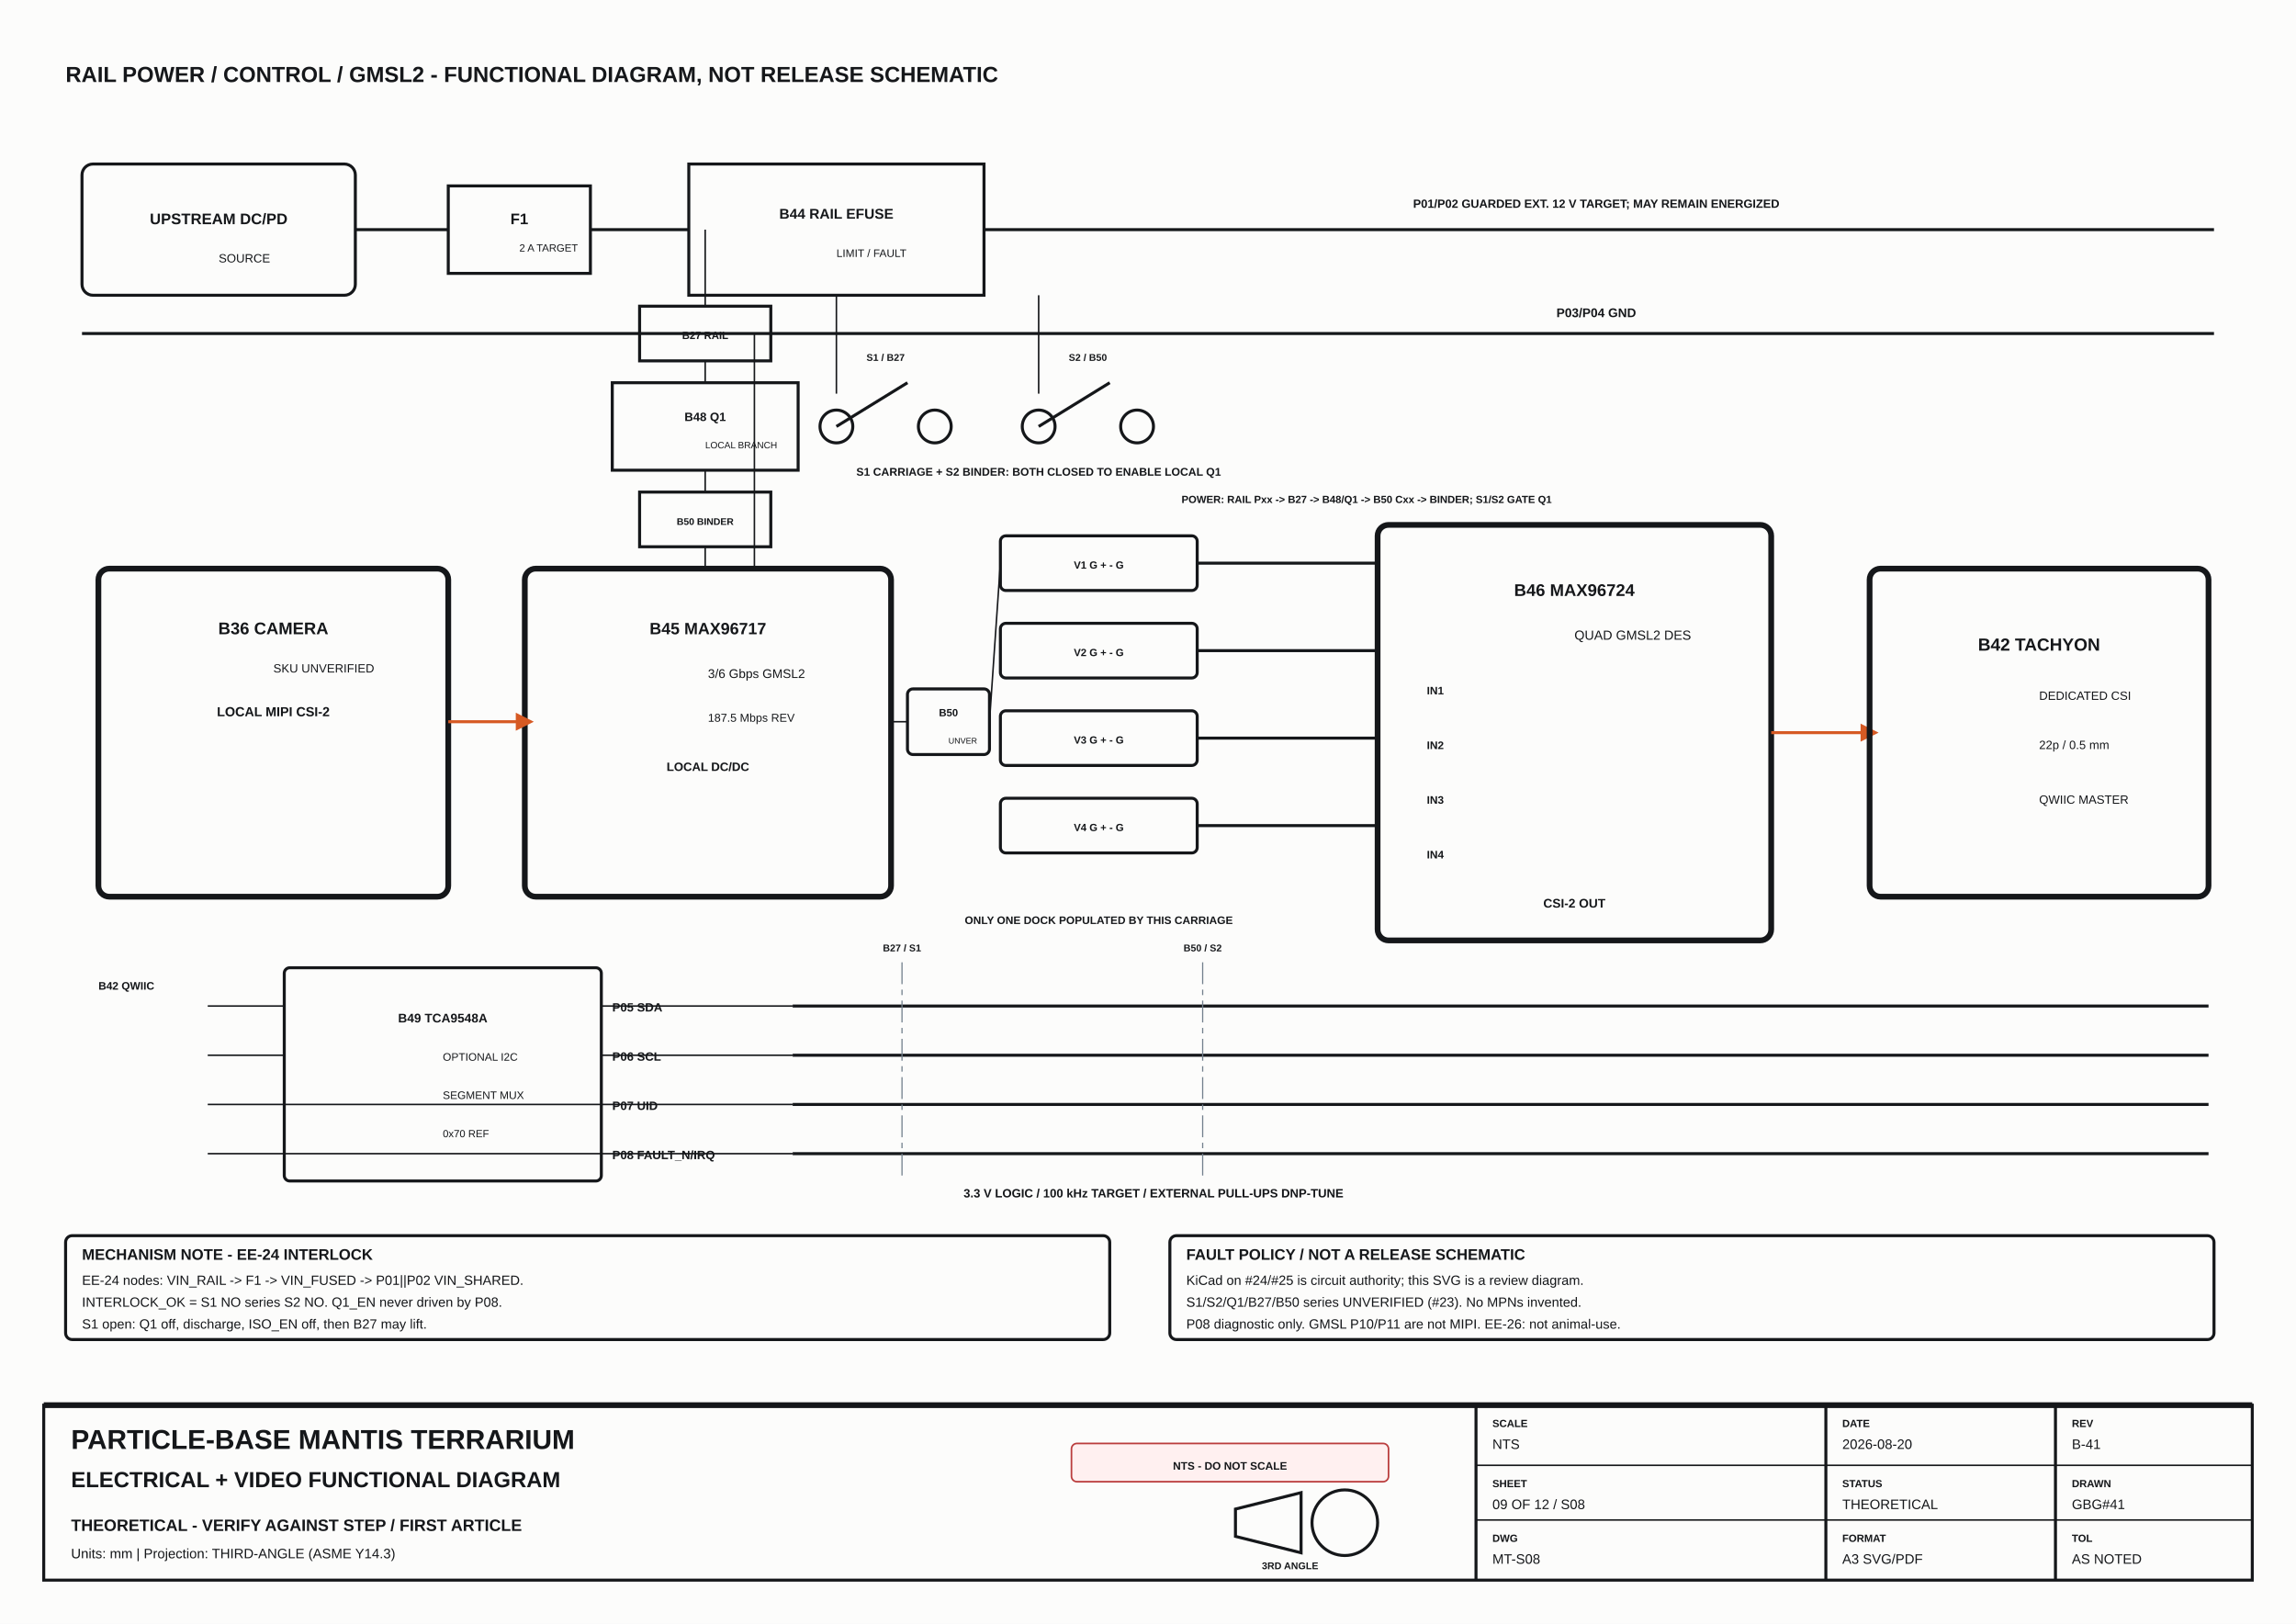
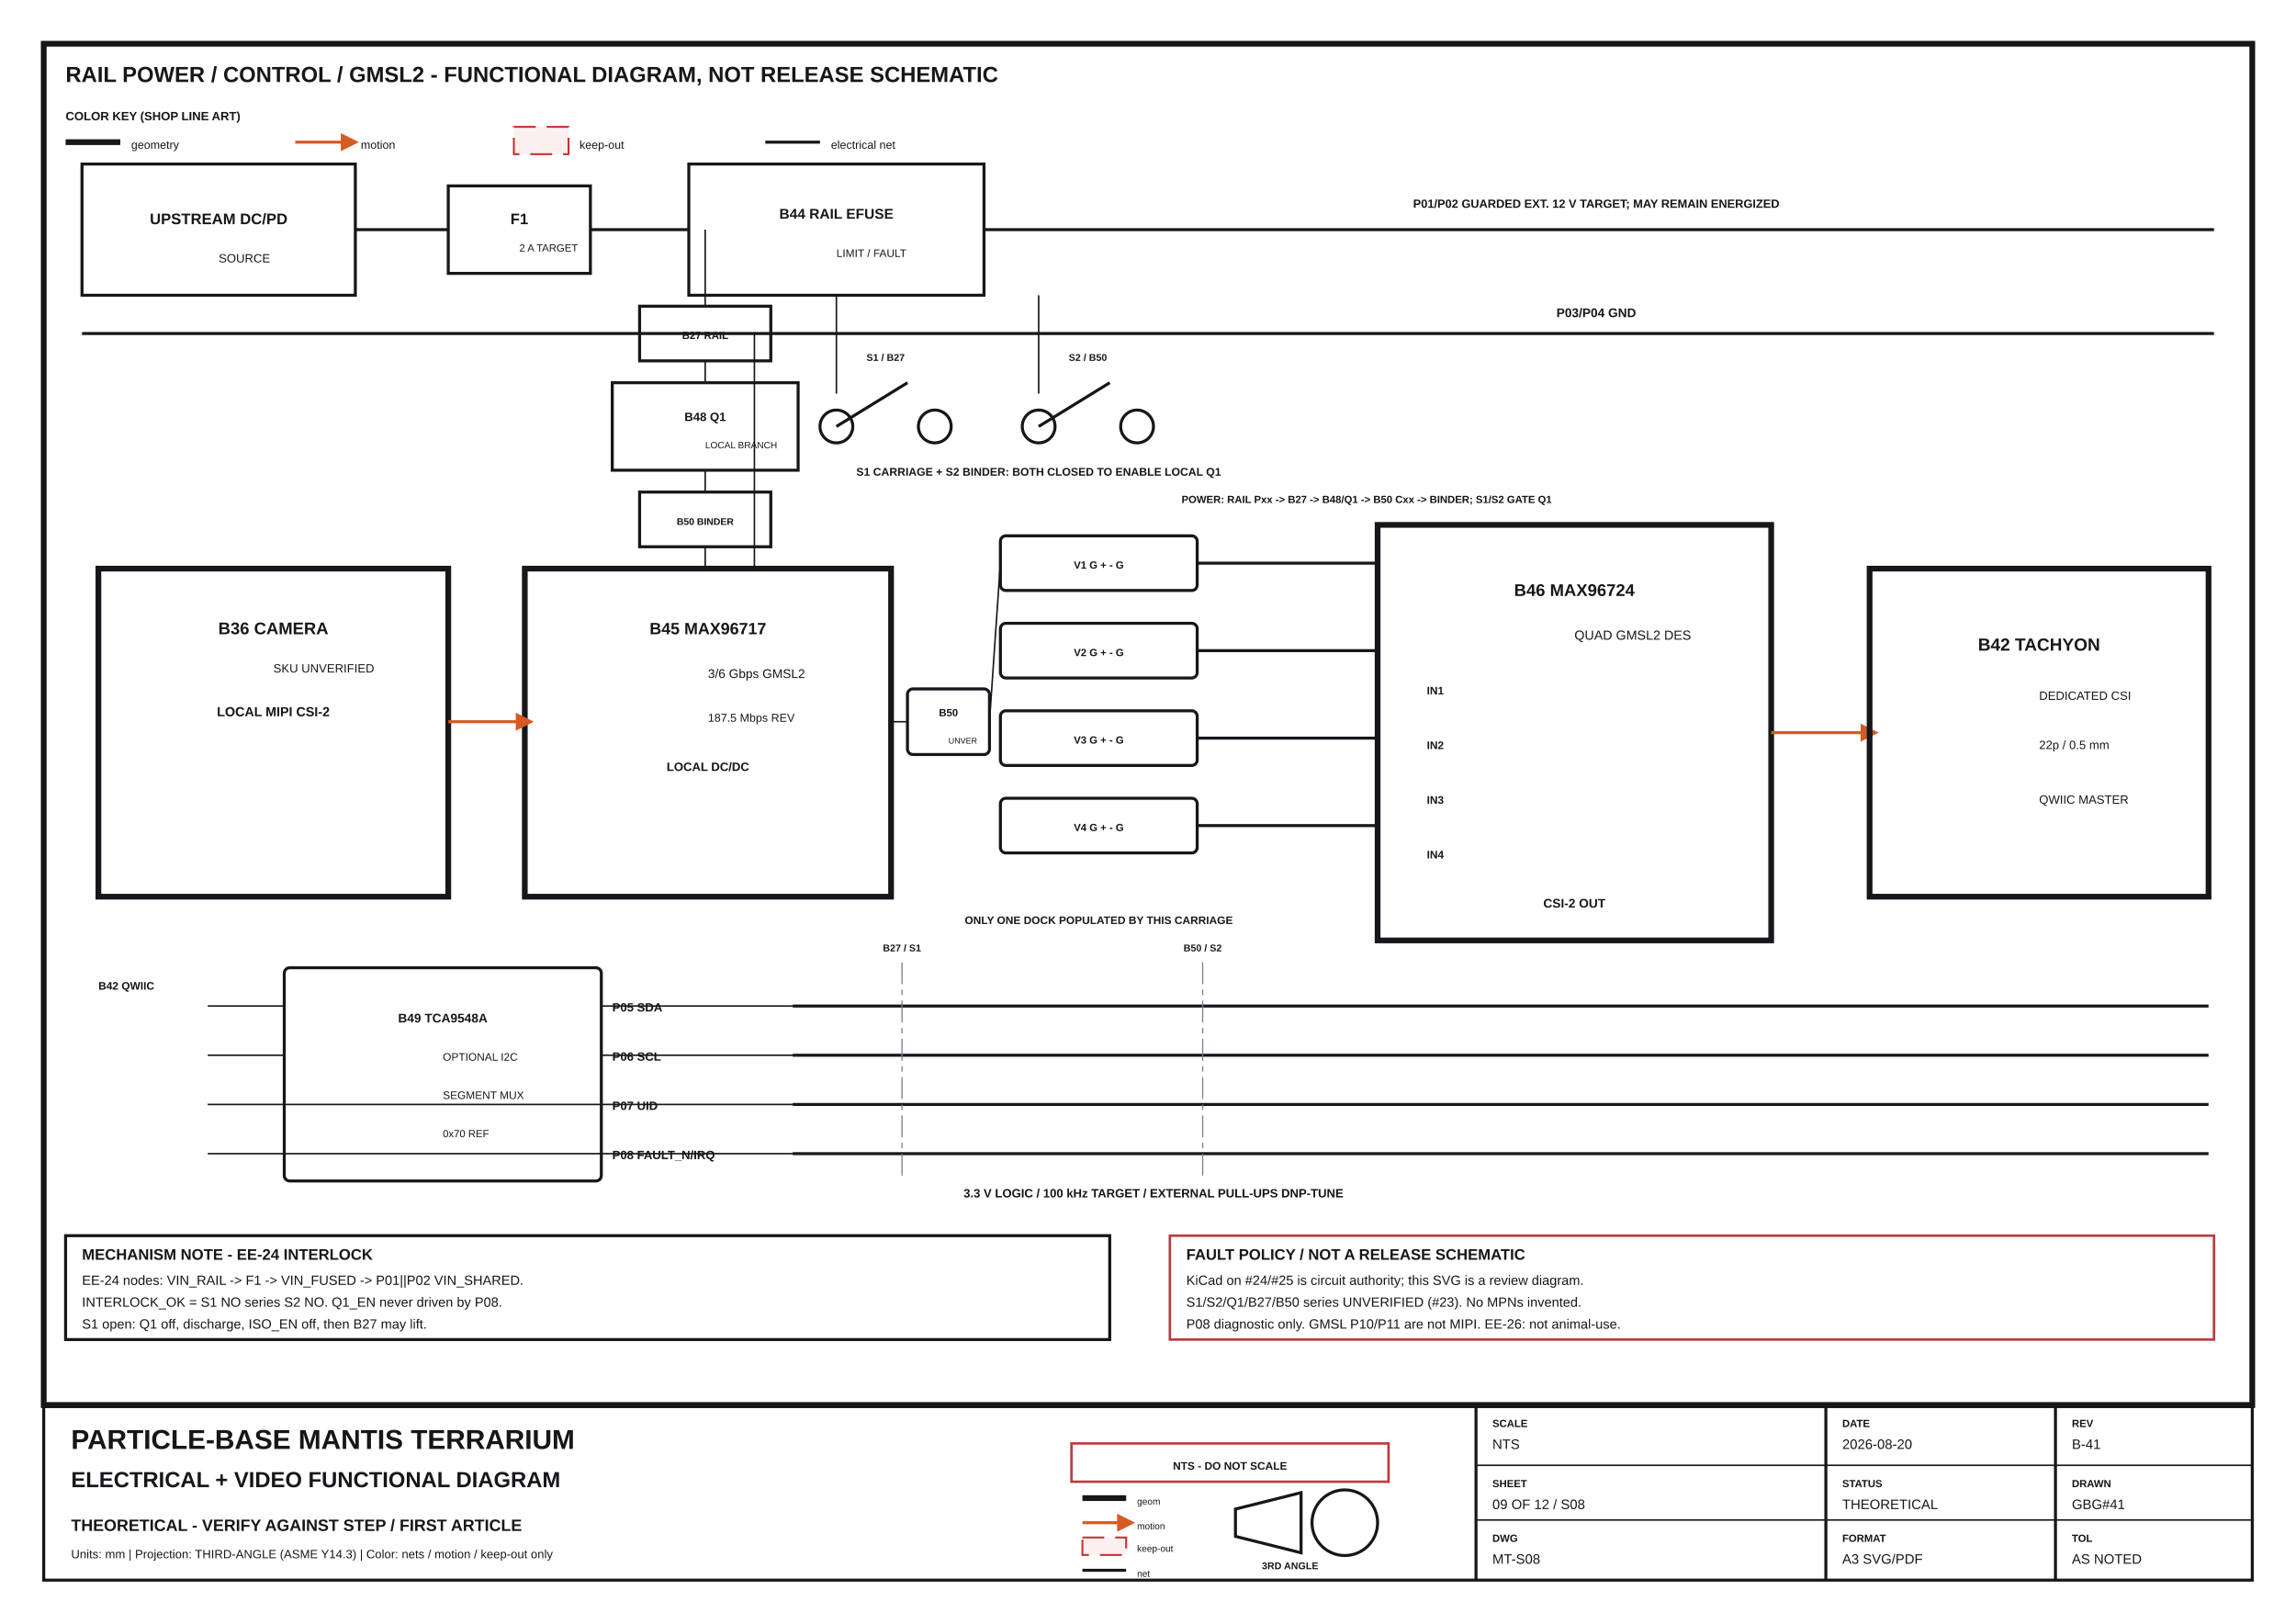
<svg xmlns="http://www.w3.org/2000/svg" width="420mm" height="297mm" viewBox="0 0 420 297">
-   <rect width="420" height="297" fill="#fcfcfb" />
+   <rect width="420" height="297" fill="#ffffff" />
  <defs>
    <marker id="arr" markerWidth="6" markerHeight="6" refX="3" refY="3" orient="auto" markerUnits="strokeWidth">
      <path d="M0,0 L6,3 L0,6 z" fill="#15171a" />
    </marker>
    <marker id="arr-orange" markerWidth="6" markerHeight="6" refX="3" refY="3" orient="auto" markerUnits="strokeWidth">
      <path d="M0,0 L6,3 L0,6 z" fill="#d65a24" />
    </marker>
    <pattern id="hatch" width="3" height="3" patternUnits="userSpaceOnUse" patternTransform="rotate(45)">
      <line x1="0" y1="0" x2="0" y2="3" stroke="#7b7e83" stroke-width="0.25" />
    </pattern>
    <pattern id="screen" width="3" height="3" patternUnits="userSpaceOnUse">
      <path d="M0,0 L3,3 M3,0 L0,3" stroke="#88909a" stroke-width="0.18" />
    </pattern>
    <style>
    text { font-family: Arial, Helvetica, sans-serif; fill:#15171a; }
    .thin { stroke:#15171a; stroke-width:.28; fill:none; }
    .med { stroke:#15171a; stroke-width:.55; fill:none; }
    .heavy { stroke:#15171a; stroke-width:1.05; fill:none; }
    .hidden { stroke:#59616b; stroke-width:.28; stroke-dasharray:2 1.2; fill:none; }
    .phantom { stroke:#d65a24; stroke-width:.35; stroke-dasharray:5 1 1 1; fill:none; }
    .center { stroke:#73808d; stroke-width:.22; stroke-dasharray:4 1 1 1; fill:none; }
    .dim { stroke:#15171a; stroke-width:.25; fill:none; marker-start:url(#arr); marker-end:url(#arr); }
    .leader { stroke:#15171a; stroke-width:.3; fill:none; marker-end:url(#arr); }
    .motion { stroke:#d65a24; stroke-width:.55; fill:none; marker-end:url(#arr-orange); }
-     .ref { fill:#fff6d9; stroke:#c49817; stroke-width:.25; }
-     .unverified { fill:#fff0f0; stroke:#ba3d3d; stroke-width:.3; }
+     .ref { fill:#ffffff; stroke:#15171a; stroke-width:.45; }
+     .unverified { fill:#ffffff; stroke:#ba3d3d; stroke-width:.45; }
    .keepout { fill:#dd3c3c; fill-opacity:.08; stroke:#c63333; stroke-width:.35; stroke-dasharray:4 2; }
-     .metal { fill:#e1e4e8; stroke:#15171a; stroke-width:.35; }
-     .plastic { fill:#f7f8f9; stroke:#15171a; stroke-width:.35; }
+     .metal { fill:#f3f3f3; stroke:#15171a; stroke-width:.35; }
+     .plastic { fill:#ffffff; stroke:#15171a; stroke-width:.35; }
    .cut { fill:url(#hatch); stroke:#15171a; stroke-width:.45; }
  </style>
  </defs>
+   <rect x="8" y="8" width="404" height="249.0" rx="0" class="heavy" />
  <text x="12" y="15" font-size="4.0" font-weight="bold" text-anchor="start">RAIL POWER / CONTROL / GMSL2 - FUNCTIONAL DIAGRAM, NOT RELEASE SCHEMATIC</text>
-   <rect x="15" y="30" width="50" height="24" rx="2" class="med" fill="#f5f7f8" />
+   <text x="12" y="22" font-size="2.2" font-weight="bold" text-anchor="start">COLOR KEY (SHOP LINE ART)</text>
+   <line x1="12" y1="26" x2="22" y2="26" class="heavy" />
+   <text x="24" y="27.2" font-size="2.1" font-weight="normal" text-anchor="start">geometry</text>
+   <line x1="54" y1="26" x2="64" y2="26" class="motion" />
+   <text x="66" y="27.2" font-size="2.1" font-weight="normal" text-anchor="start">motion</text>
+   <rect x="94" y="23.2" width="10" height="5" rx="0" class="keepout" />
+   <text x="106" y="27.2" font-size="2.1" font-weight="normal" text-anchor="start">keep-out</text>
+   <line x1="140" y1="26" x2="150" y2="26" class="med" stroke="#0a7891" />
+   <text x="152" y="27.2" font-size="2.1" font-weight="normal" text-anchor="start">electrical net</text>
+   <rect x="15" y="30" width="50" height="24" rx="0" class="med" fill="#ffffff" />
  <text x="40" y="41" font-size="2.8" font-weight="bold" text-anchor="middle">UPSTREAM DC/PD</text>
  <text x="40" y="48" font-size="2.2" font-weight="middle" text-anchor="start">SOURCE</text>
  <line x1="65" y1="42" x2="82" y2="42" class="med" stroke="#d9822b" />
-   <rect x="82" y="34" width="26" height="16" rx="0" class="med" fill="#fff6d9" />
+   <rect x="82" y="34" width="26" height="16" rx="0" class="med" fill="#ffffff" />
  <text x="95" y="41" font-size="2.8" font-weight="bold" text-anchor="middle">F1</text>
  <text x="95" y="46" font-size="1.9" font-weight="middle" text-anchor="start">2 A TARGET</text>
  <line x1="108" y1="42" x2="126" y2="42" class="med" stroke="#d9822b" />
  <rect x="126" y="30" width="54" height="24" rx="0" class="med" fill="#fff" />
  <text x="153" y="40" font-size="2.6" font-weight="bold" text-anchor="middle">B44 RAIL EFUSE</text>
  <text x="153" y="47" font-size="2.0" font-weight="middle" text-anchor="start">LIMIT / FAULT</text>
  <line x1="180" y1="42" x2="405" y2="42" class="med" stroke="#d9822b" />
  <text x="292" y="38" font-size="2.15" font-weight="bold" text-anchor="middle" fill="#d9822b">P01/P02 GUARDED EXT. 12 V TARGET; MAY REMAIN ENERGIZED</text>
  <line x1="15" y1="61" x2="405" y2="61" class="med" stroke="#333" />
  <text x="292" y="58" font-size="2.3" font-weight="bold" text-anchor="middle">P03/P04 GND</text>
  <line x1="153" y1="54" x2="153" y2="72" class="thin" />
  <circle cx="153" cy="78" r="3" class="med" fill="#fff" />
  <line x1="153" y1="78" x2="166" y2="70" class="med" />
  <circle cx="171" cy="78" r="3" class="med" fill="#fff" />
  <text x="162" y="66" font-size="1.8" font-weight="bold" text-anchor="middle">S1 / B27</text>
  <line x1="190" y1="54" x2="190" y2="72" class="thin" />
  <circle cx="190" cy="78" r="3" class="med" fill="#fff" />
  <line x1="190" y1="78" x2="203" y2="70" class="med" />
  <circle cx="208" cy="78" r="3" class="med" fill="#fff" />
  <text x="199" y="66" font-size="1.8" font-weight="bold" text-anchor="middle">S2 / B50</text>
  <text x="190" y="87" font-size="2.05" font-weight="bold" text-anchor="middle" fill="#b52d2d">S1 CARRIAGE + S2 BINDER: BOTH CLOSED TO ENABLE LOCAL Q1</text>
-   <rect x="18" y="104" width="64" height="60" rx="2" class="heavy" fill="#eef1f4" />
+   <rect x="18" y="104" width="64" height="60" rx="0" class="heavy" fill="#ffffff" />
  <text x="50" y="116" font-size="3.1" font-weight="bold" text-anchor="middle">B36 CAMERA</text>
  <text x="50" y="123" font-size="2.2" font-weight="middle" text-anchor="start" fill="#b52d2d">SKU UNVERIFIED</text>
  <text x="50" y="131" font-size="2.4" font-weight="bold" text-anchor="middle">LOCAL MIPI CSI-2</text>
-   <rect x="96" y="104" width="67" height="60" rx="2" class="heavy" fill="#fff8e3" />
+   <rect x="96" y="104" width="67" height="60" rx="0" class="heavy" fill="#ffffff" />
  <text x="129.5" y="116" font-size="3.0" font-weight="bold" text-anchor="middle">B45 MAX96717</text>
  <text x="129.5" y="124" font-size="2.3" font-weight="middle" text-anchor="start">3/6 Gbps GMSL2</text>
  <text x="129.5" y="132" font-size="2.1" font-weight="middle" text-anchor="start">187.5 Mbps REV</text>
  <text x="129.5" y="141" font-size="2.2" font-weight="bold" text-anchor="middle">LOCAL DC/DC</text>
-   <rect x="117" y="56" width="24" height="10" rx="0" class="med" fill="#e7f5f6" />
+   <rect x="117" y="56" width="24" height="10" rx="0" class="med" fill="#ffffff" />
  <text x="129" y="62" font-size="1.9" font-weight="bold" text-anchor="middle">B27 RAIL</text>
-   <rect x="112" y="70" width="34" height="16" rx="0" class="med" fill="#fff6d9" />
+   <rect x="112" y="70" width="34" height="16" rx="0" class="med" fill="#ffffff" />
  <text x="129" y="77" font-size="2.2" font-weight="bold" text-anchor="middle">B48 Q1</text>
  <text x="129" y="82" font-size="1.7" font-weight="middle" text-anchor="start">LOCAL BRANCH</text>
-   <rect x="117" y="90" width="24" height="10" rx="0" class="med" fill="#fff0f0" />
+   <rect x="117" y="90" width="24" height="10" rx="0" class="med" fill="#ffffff" />
  <text x="129" y="96" font-size="1.75" font-weight="bold" text-anchor="middle">B50 BINDER</text>
  <line x1="82" y1="132" x2="96" y2="132" class="motion" />
  <line x1="129" y1="104" x2="129" y2="100" class="thin" stroke="#d9822b" />
  <line x1="129" y1="90" x2="129" y2="86" class="thin" stroke="#d9822b" />
  <line x1="129" y1="70" x2="129" y2="66" class="thin" stroke="#d9822b" />
  <line x1="129" y1="56" x2="129" y2="42" class="thin" stroke="#d9822b" />
  <line x1="138" y1="104" x2="138" y2="61" class="thin" stroke="#333" />
  <text x="250" y="92" font-size="1.9" font-weight="bold" text-anchor="middle">POWER: RAIL Pxx -&gt; B27 -&gt; B48/Q1 -&gt; B50 Cxx -&gt; BINDER; S1/S2 GATE Q1</text>
-   <rect x="183" y="98" width="36" height="10" rx="1" class="med" fill="#e7f5f6" />
+   <rect x="183" y="98" width="36" height="10" rx="1" class="med" fill="#ffffff" />
  <text x="201" y="104" font-size="1.9" font-weight="bold" text-anchor="middle" fill="#0a7891">V1 G + - G</text>
  <line x1="181" y1="132" x2="183" y2="103" class="thin" stroke="#0a7891" />
  <line x1="219" y1="103" x2="252" y2="103" class="med" stroke="#0a7891" />
-   <rect x="183" y="114" width="36" height="10" rx="1" class="med" fill="#e7f5f6" />
+   <rect x="183" y="114" width="36" height="10" rx="1" class="med" fill="#ffffff" />
  <text x="201" y="120" font-size="1.9" font-weight="bold" text-anchor="middle" fill="#0a7891">V2 G + - G</text>
  <line x1="219" y1="119" x2="252" y2="119" class="med" stroke="#0a7891" />
-   <rect x="183" y="130" width="36" height="10" rx="1" class="med" fill="#e7f5f6" />
+   <rect x="183" y="130" width="36" height="10" rx="1" class="med" fill="#ffffff" />
  <text x="201" y="136" font-size="1.9" font-weight="bold" text-anchor="middle" fill="#0a7891">V3 G + - G</text>
  <line x1="219" y1="135" x2="252" y2="135" class="med" stroke="#0a7891" />
-   <rect x="183" y="146" width="36" height="10" rx="1" class="med" fill="#e7f5f6" />
+   <rect x="183" y="146" width="36" height="10" rx="1" class="med" fill="#ffffff" />
  <text x="201" y="152" font-size="1.9" font-weight="bold" text-anchor="middle" fill="#0a7891">V4 G + - G</text>
  <line x1="219" y1="151" x2="252" y2="151" class="med" stroke="#0a7891" />
-   <rect x="166" y="126" width="15" height="12" rx="1" class="med" fill="#fff0f0" />
+   <rect x="166" y="126" width="15" height="12" rx="1" class="med" fill="#ffffff" />
  <text x="173.5" y="131" font-size="1.9" font-weight="bold" text-anchor="middle">B50</text>
  <text x="173.5" y="136" font-size="1.5" font-weight="middle" text-anchor="start" fill="#b52d2d">UNVER</text>
  <line x1="163" y1="132" x2="166" y2="132" class="thin" stroke="#0a7891" />
  <text x="201" y="169" font-size="2.0" font-weight="bold" text-anchor="middle">ONLY ONE DOCK POPULATED BY THIS CARRIAGE</text>
-   <rect x="252" y="96" width="72" height="76" rx="2" class="heavy" fill="#e9eef1" />
+   <rect x="252" y="96" width="72" height="76" rx="0" class="heavy" fill="#ffffff" />
  <text x="288" y="109" font-size="3.1" font-weight="bold" text-anchor="middle">B46 MAX96724</text>
  <text x="288" y="117" font-size="2.4" font-weight="middle" text-anchor="start">QUAD GMSL2 DES</text>
  <text x="261" y="127" font-size="2.0" font-weight="bold" text-anchor="start">IN1</text>
  <text x="261" y="137" font-size="2.0" font-weight="bold" text-anchor="start">IN2</text>
  <text x="261" y="147" font-size="2.0" font-weight="bold" text-anchor="start">IN3</text>
  <text x="261" y="157" font-size="2.0" font-weight="bold" text-anchor="start">IN4</text>
  <text x="288" y="166" font-size="2.3" font-weight="bold" text-anchor="middle">CSI-2 OUT</text>
  <line x1="324" y1="134" x2="342" y2="134" class="motion" />
-   <rect x="342" y="104" width="62" height="60" rx="2" class="heavy" fill="#e9eef1" />
+   <rect x="342" y="104" width="62" height="60" rx="0" class="heavy" fill="#ffffff" />
  <text x="373" y="119" font-size="3.2" font-weight="bold" text-anchor="middle">B42 TACHYON</text>
  <text x="373" y="128" font-size="2.2" font-weight="middle" text-anchor="start">DEDICATED CSI</text>
  <text x="373" y="137" font-size="2.2" font-weight="middle" text-anchor="start">22p / 0.5 mm</text>
  <text x="373" y="147" font-size="2.2" font-weight="middle" text-anchor="start">QWIIC MASTER</text>
-   <rect x="52" y="177" width="58" height="39" rx="1" class="med" fill="#f7f8f9" />
+   <rect x="52" y="177" width="58" height="39" rx="1" class="med" fill="#ffffff" />
  <text x="81" y="187" font-size="2.3" font-weight="bold" text-anchor="middle">B49 TCA9548A</text>
  <text x="81" y="194" font-size="2.0" font-weight="middle" text-anchor="start">OPTIONAL I2C</text>
  <text x="81" y="201" font-size="2.0" font-weight="middle" text-anchor="start">SEGMENT MUX</text>
  <text x="81" y="208" font-size="1.9" font-weight="middle" text-anchor="start">0x70 REF</text>
  <text x="18" y="181" font-size="2.0" font-weight="bold" text-anchor="start">B42 QWIIC</text>
  <line x1="38" y1="184" x2="52" y2="184" class="thin" stroke="#2c9c69" />
  <line x1="38" y1="193" x2="52" y2="193" class="thin" stroke="#307ac7" />
  <text x="112" y="185" font-size="2.2" font-weight="bold" text-anchor="start" fill="#2c9c69">P05 SDA</text>
  <line x1="145" y1="184" x2="404" y2="184" class="med" stroke="#2c9c69" />
  <text x="112" y="194" font-size="2.2" font-weight="bold" text-anchor="start" fill="#307ac7">P06 SCL</text>
  <line x1="145" y1="193" x2="404" y2="193" class="med" stroke="#307ac7" />
  <text x="112" y="203" font-size="2.2" font-weight="bold" text-anchor="start" fill="#7a55a3">P07 UID</text>
  <line x1="145" y1="202" x2="404" y2="202" class="med" stroke="#7a55a3" />
  <text x="112" y="212" font-size="2.2" font-weight="bold" text-anchor="start" fill="#d34887">P08 FAULT_N/IRQ</text>
  <line x1="145" y1="211" x2="404" y2="211" class="med" stroke="#d34887" />
  <line x1="110" y1="184" x2="145" y2="184" class="thin" stroke="#2c9c69" />
  <line x1="110" y1="193" x2="145" y2="193" class="thin" stroke="#307ac7" />
  <line x1="38" y1="202" x2="145" y2="202" class="thin" stroke="#7a55a3" />
  <line x1="38" y1="211" x2="145" y2="211" class="thin" stroke="#d34887" />
  <line x1="165" y1="176" x2="165" y2="216" class="center" />
  <text x="165" y="174" font-size="1.8" font-weight="bold" text-anchor="middle">B27 / S1</text>
  <line x1="220" y1="176" x2="220" y2="216" class="center" />
  <text x="220" y="174" font-size="1.8" font-weight="bold" text-anchor="middle">B50 / S2</text>
  <text x="211" y="219" font-size="2.2" font-weight="bold" text-anchor="middle">3.3 V LOGIC / 100 kHz TARGET / EXTERNAL PULL-UPS DNP-TUNE</text>
-   <rect x="12" y="226" width="191" height="19.0" rx="1.2" class="med" fill="#f7f8fa" />
+   <rect x="12" y="226" width="191" height="19.0" rx="0" class="med" fill="#ffffff" />
  <text x="15" y="230.4" font-size="2.8" font-weight="bold" text-anchor="start">MECHANISM NOTE - EE-24 INTERLOCK</text>
  <text x="15" y="235" font-size="2.45" font-weight="normal" text-anchor="start">EE-24 nodes: VIN_RAIL -&gt; F1 -&gt; VIN_FUSED -&gt; P01||P02 VIN_SHARED.</text>
  <text x="15" y="239" font-size="2.45" font-weight="normal" text-anchor="start">INTERLOCK_OK = S1 NO series S2 NO. Q1_EN never driven by P08.</text>
  <text x="15" y="243" font-size="2.45" font-weight="normal" text-anchor="start">S1 open: Q1 off, discharge, ISO_EN off, then B27 may lift.</text>
-   <rect x="214" y="226" width="191" height="19.0" rx="1.2" class="med" fill="#fff0f0" />
+   <rect x="214" y="226" width="191" height="19.0" rx="0" class="unverified" fill="#ffffff" />
  <text x="217" y="230.4" font-size="2.8" font-weight="bold" text-anchor="start">FAULT POLICY / NOT A RELEASE SCHEMATIC</text>
  <text x="217" y="235" font-size="2.45" font-weight="normal" text-anchor="start">KiCad on #24/#25 is circuit authority; this SVG is a review diagram.</text>
  <text x="217" y="239" font-size="2.45" font-weight="normal" text-anchor="start">S1/S2/Q1/B27/B50 series UNVERIFIED (#23). No MPNs invented.</text>
  <text x="217" y="243" font-size="2.45" font-weight="normal" text-anchor="start">P08 diagnostic only. GMSL P10/P11 are not MIPI. EE-26: not animal-use.</text>
  <line x1="8" y1="257.0" x2="412" y2="257.0" class="heavy" />
  <rect x="8" y="257.0" width="404" height="32" rx="0" class="med" />
  <line x1="270" y1="257.0" x2="270" y2="289" class="med" />
  <line x1="334" y1="257.0" x2="334" y2="289" class="med" />
  <line x1="376" y1="257.0" x2="376" y2="289" class="med" />
  <line x1="270" y1="268.0" x2="412" y2="268.0" class="thin" />
  <line x1="270" y1="278.0" x2="412" y2="278.0" class="thin" />
  <text x="13" y="265.0" font-size="5.0" font-weight="bold" text-anchor="start">PARTICLE-BASE MANTIS TERRARIUM</text>
  <text x="13" y="272.0" font-size="4.0" font-weight="bold" text-anchor="start">ELECTRICAL + VIDEO FUNCTIONAL DIAGRAM</text>
  <text x="13" y="280.0" font-size="3.0" font-weight="bold" text-anchor="start" fill="#ba3d3d">THEORETICAL - VERIFY AGAINST STEP / FIRST ARTICLE</text>
-   <text x="13" y="285.0" font-size="2.5" font-weight="normal" text-anchor="start">Units: mm | Projection: THIRD-ANGLE (ASME Y14.3)</text>
+   <text x="13" y="285.0" font-size="2.2" font-weight="normal" text-anchor="start">Units: mm | Projection: THIRD-ANGLE (ASME Y14.3) | Color: nets / motion / keep-out only</text>
  <text x="273" y="261.0" font-size="1.9" font-weight="bold" text-anchor="start">SCALE</text>
  <text x="273" y="265.0" font-size="2.5" font-weight="normal" text-anchor="start">NTS</text>
  <text x="337" y="261.0" font-size="1.9" font-weight="bold" text-anchor="start">DATE</text>
  <text x="337" y="265.0" font-size="2.5" font-weight="normal" text-anchor="start">2026-08-20</text>
  <text x="379" y="261.0" font-size="1.9" font-weight="bold" text-anchor="start">REV</text>
  <text x="379" y="265.0" font-size="2.5" font-weight="normal" text-anchor="start">B-41</text>
  <text x="273" y="272.0" font-size="1.9" font-weight="bold" text-anchor="start">SHEET</text>
  <text x="273" y="276.0" font-size="2.5" font-weight="normal" text-anchor="start">09 OF 12 / S08</text>
  <text x="337" y="272.0" font-size="1.9" font-weight="bold" text-anchor="start">STATUS</text>
  <text x="337" y="276.0" font-size="2.5" font-weight="normal" text-anchor="start">THEORETICAL</text>
  <text x="379" y="272.0" font-size="1.9" font-weight="bold" text-anchor="start">DRAWN</text>
  <text x="379" y="276.0" font-size="2.5" font-weight="normal" text-anchor="start">GBG#41</text>
  <text x="273" y="282.0" font-size="1.9" font-weight="bold" text-anchor="start">DWG</text>
  <text x="273" y="286.0" font-size="2.5" font-weight="normal" text-anchor="start">MT-S08</text>
  <text x="337" y="282.0" font-size="1.9" font-weight="bold" text-anchor="start">FORMAT</text>
  <text x="337" y="286.0" font-size="2.5" font-weight="normal" text-anchor="start">A3 SVG/PDF</text>
  <text x="379" y="282.0" font-size="1.9" font-weight="bold" text-anchor="start">TOL</text>
  <text x="379" y="286.0" font-size="2.5" font-weight="normal" text-anchor="start">AS NOTED</text>
  <path d="M226 276.0 L238 273.0 L238 284.0 L226 281.0 Z" class="med" />
  <circle cx="246" cy="278.5" r="6" class="med" />
  <text x="236" y="287.0" font-size="1.8" font-weight="bold" text-anchor="middle">3RD ANGLE</text>
-   <rect x="196" y="264.0" width="58" height="7" rx="1" class="unverified" fill="#fff0f0" />
+   <rect x="196" y="264.0" width="58" height="7" rx="0" class="unverified" />
  <text x="225" y="268.8" font-size="2.0" font-weight="bold" text-anchor="middle" fill="#ba3d3d">NTS - DO NOT SCALE</text>
+   <line x1="198" y1="274.0" x2="206" y2="274.0" class="heavy" />
+   <text x="208" y="275.2" font-size="1.7" font-weight="normal" text-anchor="start">geom</text>
+   <line x1="198" y1="278.5" x2="206" y2="278.5" class="motion" />
+   <text x="208" y="279.7" font-size="1.7" font-weight="normal" text-anchor="start">motion</text>
+   <rect x="198" y="281.2" width="8" height="3.2" rx="0" class="keepout" />
+   <text x="208" y="283.8" font-size="1.7" font-weight="normal" text-anchor="start">keep-out</text>
+   <line x1="198" y1="287.2" x2="206" y2="287.2" class="med" stroke="#0a7891" />
+   <text x="208" y="288.4" font-size="1.7" font-weight="normal" text-anchor="start">net</text>
</svg>
